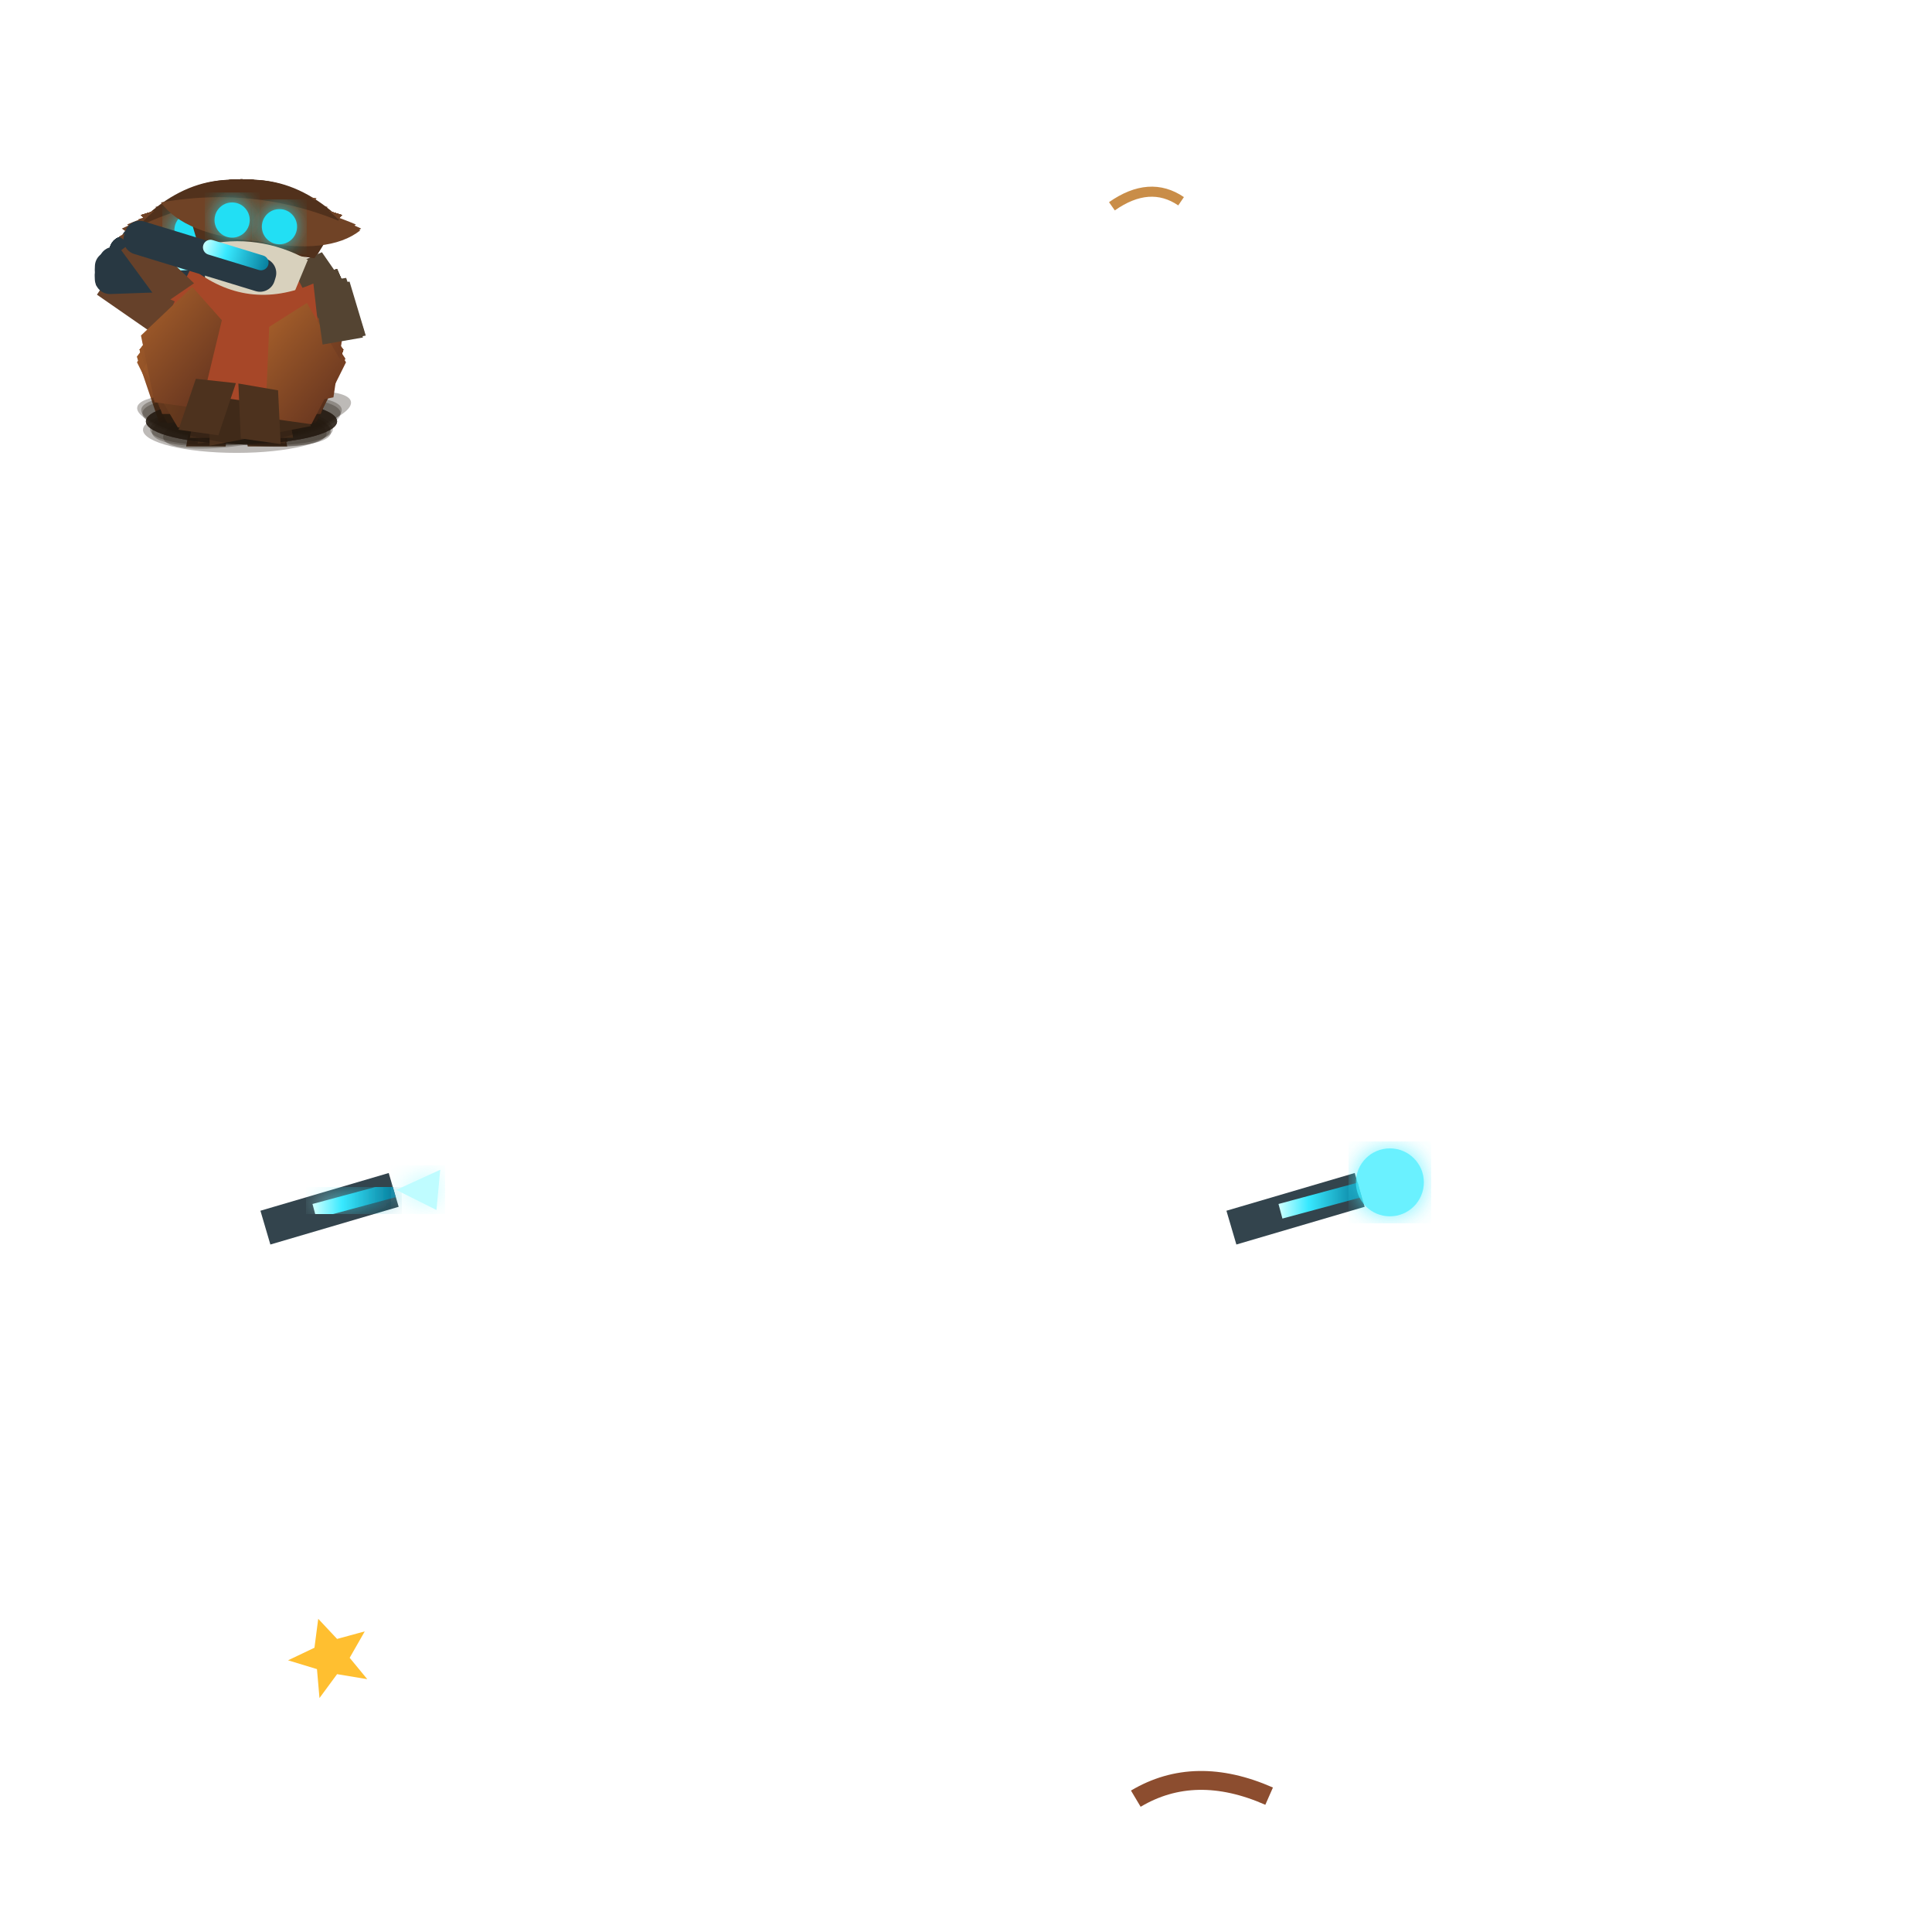
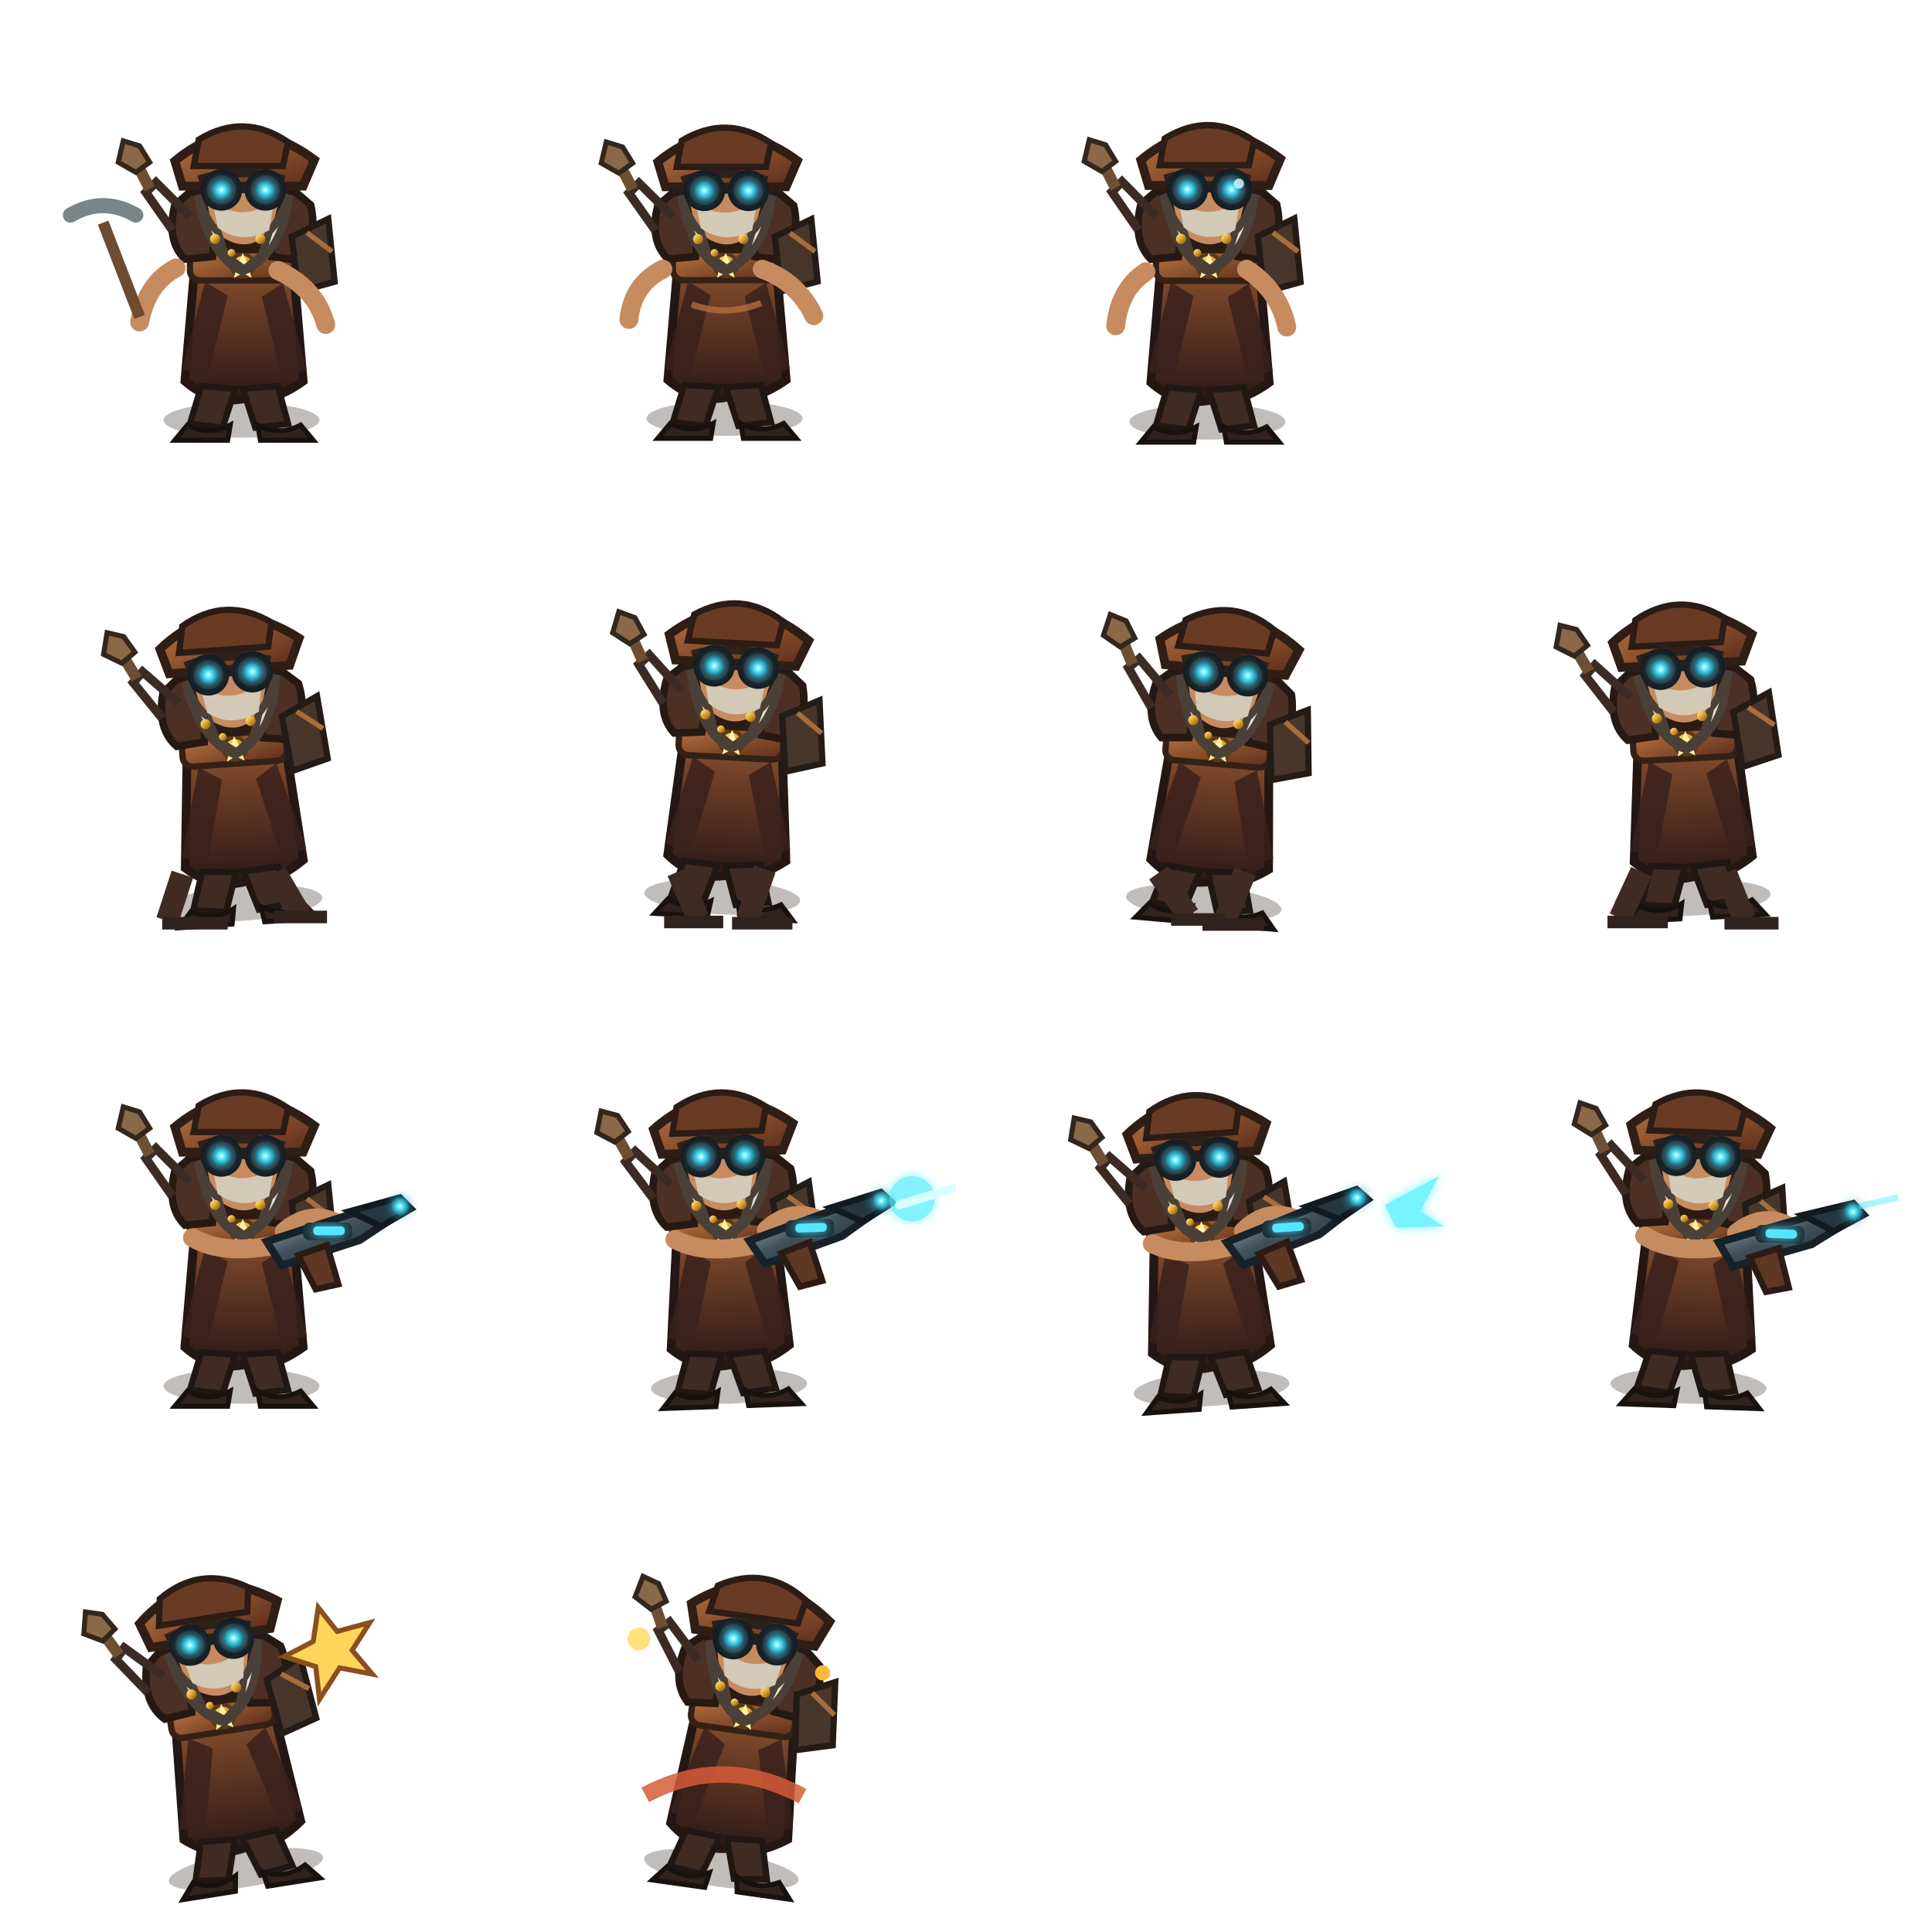
<svg xmlns="http://www.w3.org/2000/svg" width="1536" height="1536" viewBox="0 0 1536 1536">
  <defs>
-     <linearGradient id="coat" x1="0" y1="0" x2="1" y2="1">
-       <stop stop-color="#a9612b" />
-       <stop offset="1" stop-color="#63331f" />
+     <linearGradient id="coat" x1="0" y1="0" x2="0" y2="1">
+       <stop stop-color="#a96535" />
+       <stop offset=".52" stop-color="#653925" />
+       <stop offset="1" stop-color="#2b1916" />
    </linearGradient>
    <linearGradient id="leather" x1="0" y1="0" x2="1" y2="1">
-       <stop stop-color="#5b351f" />
-       <stop offset="1" stop-color="#241912" />
+       <stop stop-color="#bd7640" />
+       <stop offset="1" stop-color="#5a2c1b" />
    </linearGradient>
-     <linearGradient id="cyan" x1="0" y1="0" x2="1" y2="0">
-       <stop stop-color="#c8ffff" />
-       <stop offset=".35" stop-color="#38e9ff" />
-       <stop offset="1" stop-color="#087f9e" />
+     <linearGradient id="metal" x1="0" y1="0" x2="1" y2="1">
+       <stop stop-color="#a9bbc2" />
+       <stop offset=".45" stop-color="#40515a" />
+       <stop offset="1" stop-color="#1b272e" />
    </linearGradient>
-     <filter id="glow">
-       <feGaussianBlur stdDeviation="9" result="b" />
+     <linearGradient id="gold" x1="0" y1="0" x2="1" y2="1">
+       <stop stop-color="#fff5a8" />
+       <stop offset=".4" stop-color="#e8b338" />
+       <stop offset="1" stop-color="#805012" />
+     </linearGradient>
+     <radialGradient id="cyan">
+       <stop stop-color="#efffff" />
+       <stop offset=".3" stop-color="#63ecff" />
+       <stop offset="1" stop-color="#14728b" />
+     </radialGradient>
+     <filter id="glow" x="-50%" y="-50%" width="200%" height="200%">
+       <feGaussianBlur stdDeviation="4" result="b" />
      <feMerge>
        <feMergeNode in="b" />
        <feMergeNode in="SourceGraphic" />
      </feMerge>
    </filter>
+     <g id="base">
+       <ellipse cx="192" cy="334" rx="62" ry="14" fill="#1f120c" opacity=".28" />
+       <path d="M147 303 L154 221 Q156 190 176 177 L210 177 Q232 189 234 221 L241 303 Q216 321 194 317 Q169 322 147 303Z" fill="url(#coat)" stroke="#241713" stroke-width="7" />
+       <path d="M163 224 L145 294 L165 300 L181 235Z" fill="#3a211b" opacity=".85" />
+       <path d="M225 225 L244 294 L224 300 L208 236Z" fill="#3a211b" opacity=".85" />
+       <path d="M160 307 L151 337 L177 340 L187 309Z" fill="#402b23" stroke="#201713" stroke-width="5" />
+       <path d="M221 307 L229 337 L203 340 L193 309Z" fill="#402b23" stroke="#201713" stroke-width="5" />
+       <path d="M149 338 q17 9 34 0 l-2 12 h-42zM205 338 q17 9 34 0 l10 12 h-42z" fill="#30231f" stroke="#18120f" stroke-width="4" />
+       <rect x="151" y="199" width="83" height="24" rx="8" fill="url(#leather)" stroke="#352016" stroke-width="5" />
+       <circle cx="193" cy="211" r="9" fill="url(#gold)" stroke="#5b3a13" stroke-width="3" />
+       <path d="M193 201l3 7h8l-6 5 2 8-7-4-7 4 2-8-6-5h8z" fill="#fff1a3" />
+       <path d="M147 206 Q132 191 139 163 L153 151 Q173 170 169 204Z" fill="#4d3024" stroke="#261913" stroke-width="6" />
+       <path d="M238 207 Q253 190 247 163 L233 151 Q213 170 216 204Z" fill="#4d3024" stroke="#261913" stroke-width="6" />
+       <path d="M161 161 Q159 126 193 115 Q227 126 225 161 L219 185 Q194 211 166 184Z" fill="#c78b60" stroke="#2b1b15" stroke-width="7" />
+       <path d="M157 155 Q166 205 193 216 Q224 203 230 155 Q222 176 214 184 L208 203 L194 214 L179 203 L173 184 Q164 176 157 155Z" fill="#e8e0cc" stroke="#4b4037" stroke-width="6" />
+       <path d="M169 160 Q193 178 218 159 L214 183 Q192 195 173 181Z" fill="#d3c9b7" />
+       <path d="M139 128 Q192 84 250 127 L241 148 L145 148Z" fill="url(#leather)" stroke="#2f1e16" stroke-width="7" />
+       <path d="M158 111 Q194 89 229 113 L225 132 L154 132Z" fill="#6a3b24" stroke="#2b1c15" stroke-width="5" />
+       <path d="M158 143 Q193 132 226 143" fill="none" stroke="#2d211b" stroke-width="7" />
+       <circle cx="176" cy="151" r="14" fill="#26323a" stroke="#171d21" stroke-width="5" />
+       <circle cx="211" cy="151" r="14" fill="#26323a" stroke="#171d21" stroke-width="5" />
+       <circle cx="176" cy="151" r="8" fill="url(#cyan)" filter="url(#glow)" />
+       <circle cx="211" cy="151" r="8" fill="url(#cyan)" filter="url(#glow)" />
+       <path d="M190 151h7" stroke="#1a2024" stroke-width="5" />
+       <path d="M137 183 L116 153 L124 145 L151 172" fill="none" stroke="#3c2b24" stroke-width="7" />
+       <path d="M119 150 L104 121" stroke="#6d5034" stroke-width="9" />
+       <path d="M98 112 l13 4 8 13-11 8-14-8z" fill="#8a6948" stroke="#33261d" stroke-width="4" />
+       <path d="M232 188 L261 174 L266 224 L237 232Z" fill="#49362a" stroke="#241b16" stroke-width="5" />
+       <path d="M244 185 l20 15" stroke="#a66d3d" stroke-width="4" />
+       <g fill="url(#gold)">
+         <circle cx="171" cy="190" r="4" />
+         <circle cx="184" cy="201" r="3" />
+         <circle cx="207" cy="190" r="4" />
+       </g>
+     </g>
+     <g id="rifle">
+       <path d="M212 219 L286 195 L310 202 L286 218 L224 238Z" fill="url(#metal)" stroke="#172128" stroke-width="6" />
+       <path d="M278 195 L318 184 L327 193 L303 207Z" fill="#243740" stroke="#111a1f" stroke-width="5" />
+       <rect x="241" y="204" width="39" height="14" rx="5" fill="#1c2d36" />
+       <rect x="249" y="207" width="25" height="7" rx="3" fill="#54e6ff" filter="url(#glow)" />
+       <path d="M237 230 L251 257 L269 253 L260 222Z" fill="#5e3825" stroke="#2b1b15" stroke-width="5" />
+       <circle cx="318" cy="191" r="7" fill="url(#cyan)" filter="url(#glow)" />
+     </g>
+     <g id="arms_rifle">
+       <path d="M153 216 Q177 230 218 222" fill="none" stroke="#c78b60" stroke-width="15" stroke-linecap="round" />
+       <path d="M226 211 Q246 194 267 204" fill="none" stroke="#c78b60" stroke-width="15" stroke-linecap="round" />
+     </g>
  </defs>
-   <rect width="1536" height="1536" fill="none" />
-   <g id="frames" stroke="#20160f" stroke-width="10" stroke-linejoin="round" stroke-linecap="round" />
-   <g id="idle0" transform="translate(0 0)">
-     <ellipse cx="192" cy="335" rx="76" ry="18" fill="#21160f" opacity=".3" />
-     <path d="M130 165Q192 120 254 165L239 198H145Z" fill="#51311c" />
-     <path d="M112 171Q192 145 272 171Q250 194 192 191Q134 194 112 171Z" fill="#704326" />
-     <circle cx="170" cy="177" r="14" fill="#24dff4" filter="url(#glow)" />
-     <circle cx="208" cy="177" r="14" fill="#24dff4" filter="url(#glow)" />
-     <path d="M150 200Q192 184 234 200L222 246Q192 269 159 245Z" fill="#d8d1bd" />
-     <path d="M143 219Q192 248 241 218L258 284L222 318H158L122 284Z" fill="#a74728" />
-     <path d="M146 234L111 278L129 329H166L173 257Z" fill="url(#coat)" />
-     <path d="M238 234L273 278L255 329H218L211 257Z" fill="url(#coat)" />
-     <path d="M159 306L151 348H183L191 305Z" fill="#4d321e" />
-     <path d="M225 306L233 348H201L193 305Z" fill="#4d321e" />
-     <path d="M124 252L86 213L101 198L147 231Z" fill="#66412a" />
-     <rect x="89" y="186" width="125" height="27" rx="12" fill="#283842" transform="rotate(9 89 186)" />
-     <rect x="151" y="194" width="54" height="12" rx="6" fill="url(#cyan)" transform="rotate(9 151 194)" />
-     <path d="M242 220L268 214L286 255L255 265Z" fill="#544432" />
+   <g transform="translate(0 0)">
+     <use href="#base" />
+     <path d="M140 213 Q117 225 111 256" fill="none" stroke="#c78b60" stroke-width="15" stroke-linecap="round" />
+     <path d="M111 252 L82 177" stroke="#6e4c32" stroke-width="9" />
+     <path d="M56 171 Q82 156 108 171" fill="none" stroke="#78858b" stroke-width="12" stroke-linecap="round" />
+     <path d="M221 215 Q251 229 259 258" fill="none" stroke="#c78b60" stroke-width="15" stroke-linecap="round" />
  </g>
  <g transform="translate(384 0)">
-     <use href="#idle0" transform="translate(-384 0)" />
-     <path d="M500 164Q530 143 555 160" fill="none" stroke="#c98d48" stroke-width="8" />
+     <g transform="translate(0 2) scale(1 .99)">
+       <use href="#base" />
+     </g>
+     <path d="M143 214 Q119 226 116 254" fill="none" stroke="#c78b60" stroke-width="15" stroke-linecap="round" />
+     <path d="M222 214 Q250 224 263 251" fill="none" stroke="#c78b60" stroke-width="15" stroke-linecap="round" />
+     <path d="M166 242 Q193 252 221 241" fill="none" stroke="#bd7640" stroke-width="5" opacity=".7" />
  </g>
  <g transform="translate(768 0)">
-     <use href="#idle0" transform="translate(-768 0) scale(.98 1.02)" />
+     <g transform="translate(0 -2) scale(1 1.01)">
+       <use href="#base" />
+     </g>
+     <path d="M143 216 Q122 230 119 259" fill="none" stroke="#c78b60" stroke-width="15" stroke-linecap="round" />
+     <path d="M223 214 Q249 231 255 260" fill="none" stroke="#c78b60" stroke-width="15" stroke-linecap="round" />
+     <circle cx="217" cy="146" r="4" fill="#d9ffff" opacity=".8" />
  </g>
  <g transform="translate(0 384)">
-     <use href="#idle0" transform="translate(0 -384) rotate(-5 192 300)" />
-     <path d="M128 333L92 350" />
-     <path d="M222 334L266 345" />
+     <g transform="rotate(-4 192 300)">
+       <use href="#base" />
+     </g>
+     <path d="M145 311 L133 348" stroke="#402b23" stroke-width="18" />
+     <path d="M219 310 L239 344" stroke="#402b23" stroke-width="18" />
+     <path d="M129 350h52" stroke="#30231f" stroke-width="10" />
+     <path d="M218 345h42" stroke="#30231f" stroke-width="10" />
  </g>
  <g transform="translate(384 384)">
-     <use href="#idle0" transform="translate(-384 -384) rotate(5 192 300)" />
-     <path d="M535 334L507 355" />
-     <path d="M596 334L644 350" />
+     <g transform="translate(0 -5) rotate(3 192 300)">
+       <use href="#base" />
+     </g>
+     <path d="M155 309 L171 346" stroke="#402b23" stroke-width="18" />
+     <path d="M224 307 L210 347" stroke="#402b23" stroke-width="18" />
+     <path d="M144 349h47" stroke="#30231f" stroke-width="10" />
+     <path d="M198 350h48" stroke="#30231f" stroke-width="10" />
  </g>
  <g transform="translate(768 384)">
-     <use href="#idle0" transform="translate(-768 -384) rotate(-7 192 300)" />
+     <g transform="rotate(5 192 300)">
+       <use href="#base" />
+     </g>
+     <path d="M153 310 L177 344" stroke="#402b23" stroke-width="18" />
+     <path d="M222 309 L205 350" stroke="#402b23" stroke-width="18" />
+     <path d="M163 347h43" stroke="#30231f" stroke-width="10" />
+     <path d="M188 351h49" stroke="#30231f" stroke-width="10" />
  </g>
  <g transform="translate(1152 384)">
-     <use href="#idle0" transform="translate(-1152 -384) rotate(7 192 300)" />
+     <g transform="translate(0 -4) rotate(-3 192 300)">
+       <use href="#base" />
+     </g>
+     <path d="M153 309 L136 346" stroke="#402b23" stroke-width="18" />
+     <path d="M220 310 L235 347" stroke="#402b23" stroke-width="18" />
+     <path d="M126 349h48" stroke="#30231f" stroke-width="10" />
+     <path d="M219 350h43" stroke="#30231f" stroke-width="10" />
  </g>
  <g transform="translate(0 768)">
-     <use href="#idle0" transform="translate(0 -768)" />
-     <path d="M211 208L313 178" stroke="#33444d" stroke-width="28" />
-     <path d="M250 195L313 178" stroke="url(#cyan)" stroke-width="12" filter="url(#glow)" />
-     <polygon points="315,178 350,162 347,194" fill="#bffcff" filter="url(#glow)" />
+     <use href="#base" />
+     <use href="#arms_rifle" />
+     <use href="#rifle" />
  </g>
  <g transform="translate(384 768)">
-     <use href="#idle0" transform="translate(-384 -768)" />
-     <path d="M595 208L697 178" stroke="#33444d" stroke-width="28" />
-     <path d="M634 195L697 178" stroke="url(#cyan)" stroke-width="12" />
-     <circle cx="721" cy="172" r="27" fill="#44edff" opacity=".8" filter="url(#glow)" />
+     <g transform="rotate(-2 192 230)">
+       <use href="#base" />
+       <use href="#arms_rifle" />
+       <use href="#rifle" />
+     </g>
+     <circle cx="341" cy="185" r="18" fill="#57efff" opacity=".72" filter="url(#glow)" />
+     <path d="M331 190l42-13" stroke="#d8ffff" stroke-width="7" stroke-linecap="round" />
  </g>
  <g transform="translate(768 768)">
-     <use href="#idle0" transform="translate(-768 -768)" />
-     <path d="M979 208L1081 178" stroke="#33444d" stroke-width="28" />
-     <path d="M1018 195L1081 178" stroke="url(#cyan)" stroke-width="12" />
-     <polygon points="1085,178 1142,146 1124,196" fill="#6df4ff" filter="url(#glow)" />
+     <g transform="translate(-4 2) rotate(-4 192 230)">
+       <use href="#base" />
+       <use href="#arms_rifle" />
+       <use href="#rifle" />
+     </g>
+     <polygon points="333,190 376,167 361,195 380,207 342,208" fill="#77f4ff" filter="url(#glow)" />
  </g>
  <g transform="translate(1152 768)">
-     <use href="#idle0" transform="translate(-1152 -768)" />
-     <path d="M1363 208L1465 178" stroke="#33444d" stroke-width="28" />
-     <path d="M1402 195L1465 178" stroke="url(#cyan)" stroke-width="12" />
-     <polygon points="1467,178 1514,156 1506,195" fill="#d8ffff" filter="url(#glow)" />
+     <g transform="translate(2 0) rotate(2 192 230)">
+       <use href="#base" />
+       <use href="#arms_rifle" />
+       <use href="#rifle" />
+     </g>
+     <path d="M326 191l31-7" stroke="#69efff" stroke-width="5" opacity=".55" />
  </g>
  <g transform="translate(0 1152)">
-     <use href="#idle0" transform="translate(0 -1152) rotate(-11 192 270)" />
-     <polygon points="253,135 268,151 290,145 278,166 292,183 268,179 254,198 252,175 229,168 250,158" fill="#ffbf30" stroke="none" />
+     <g transform="rotate(-9 192 280) translate(-5 0)">
+       <use href="#base" />
+     </g>
+     <polygon points="253,126 268,145 294,138 280,160 296,179 270,174 254,199 251,173 226,165 249,153" fill="#ffd45a" stroke="#8b4f1e" stroke-width="4" />
  </g>
  <g transform="translate(384 1152)">
-     <use href="#idle0" transform="translate(-384 -1152) rotate(8 192 280)" />
-     <path d="M519 278Q566 250 625 276" fill="none" stroke="#8c4d2f" stroke-width="15" />
+     <g transform="rotate(8 192 280) translate(5 0)">
+       <use href="#base" />
+     </g>
+     <path d="M129 275Q191 242 254 276" fill="none" stroke="#d65c38" stroke-width="13" opacity=".85" />
+     <circle cx="124" cy="151" r="9" fill="#ffe07b" />
+     <circle cx="270" cy="178" r="6" fill="#ffb737" />
  </g>
</svg>
